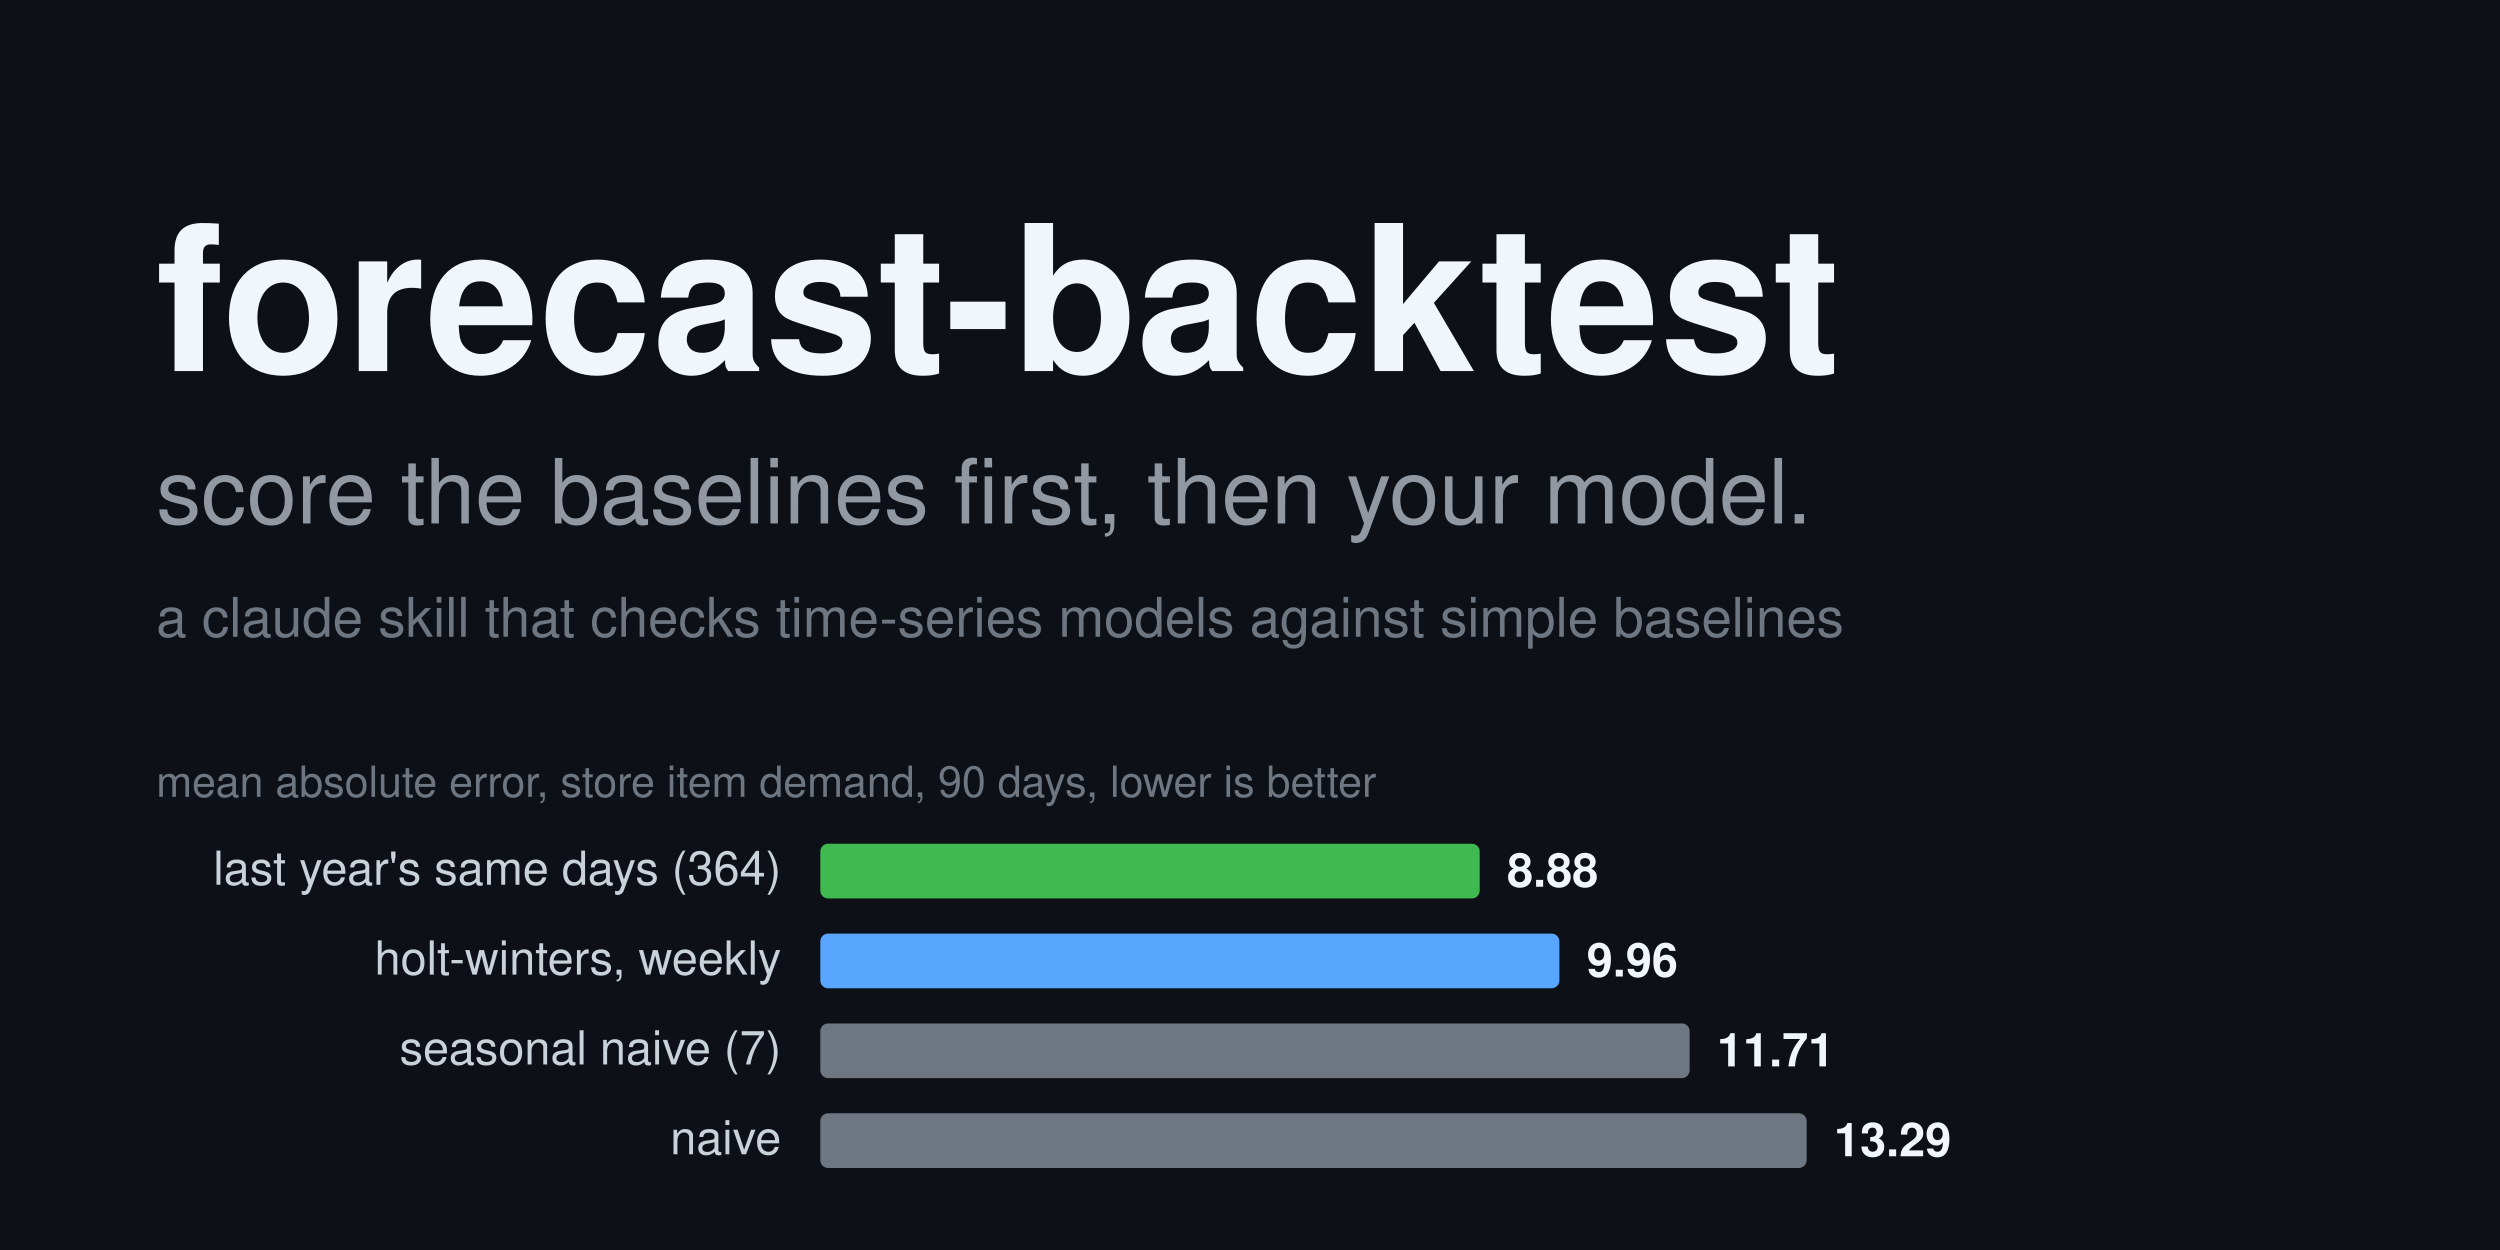
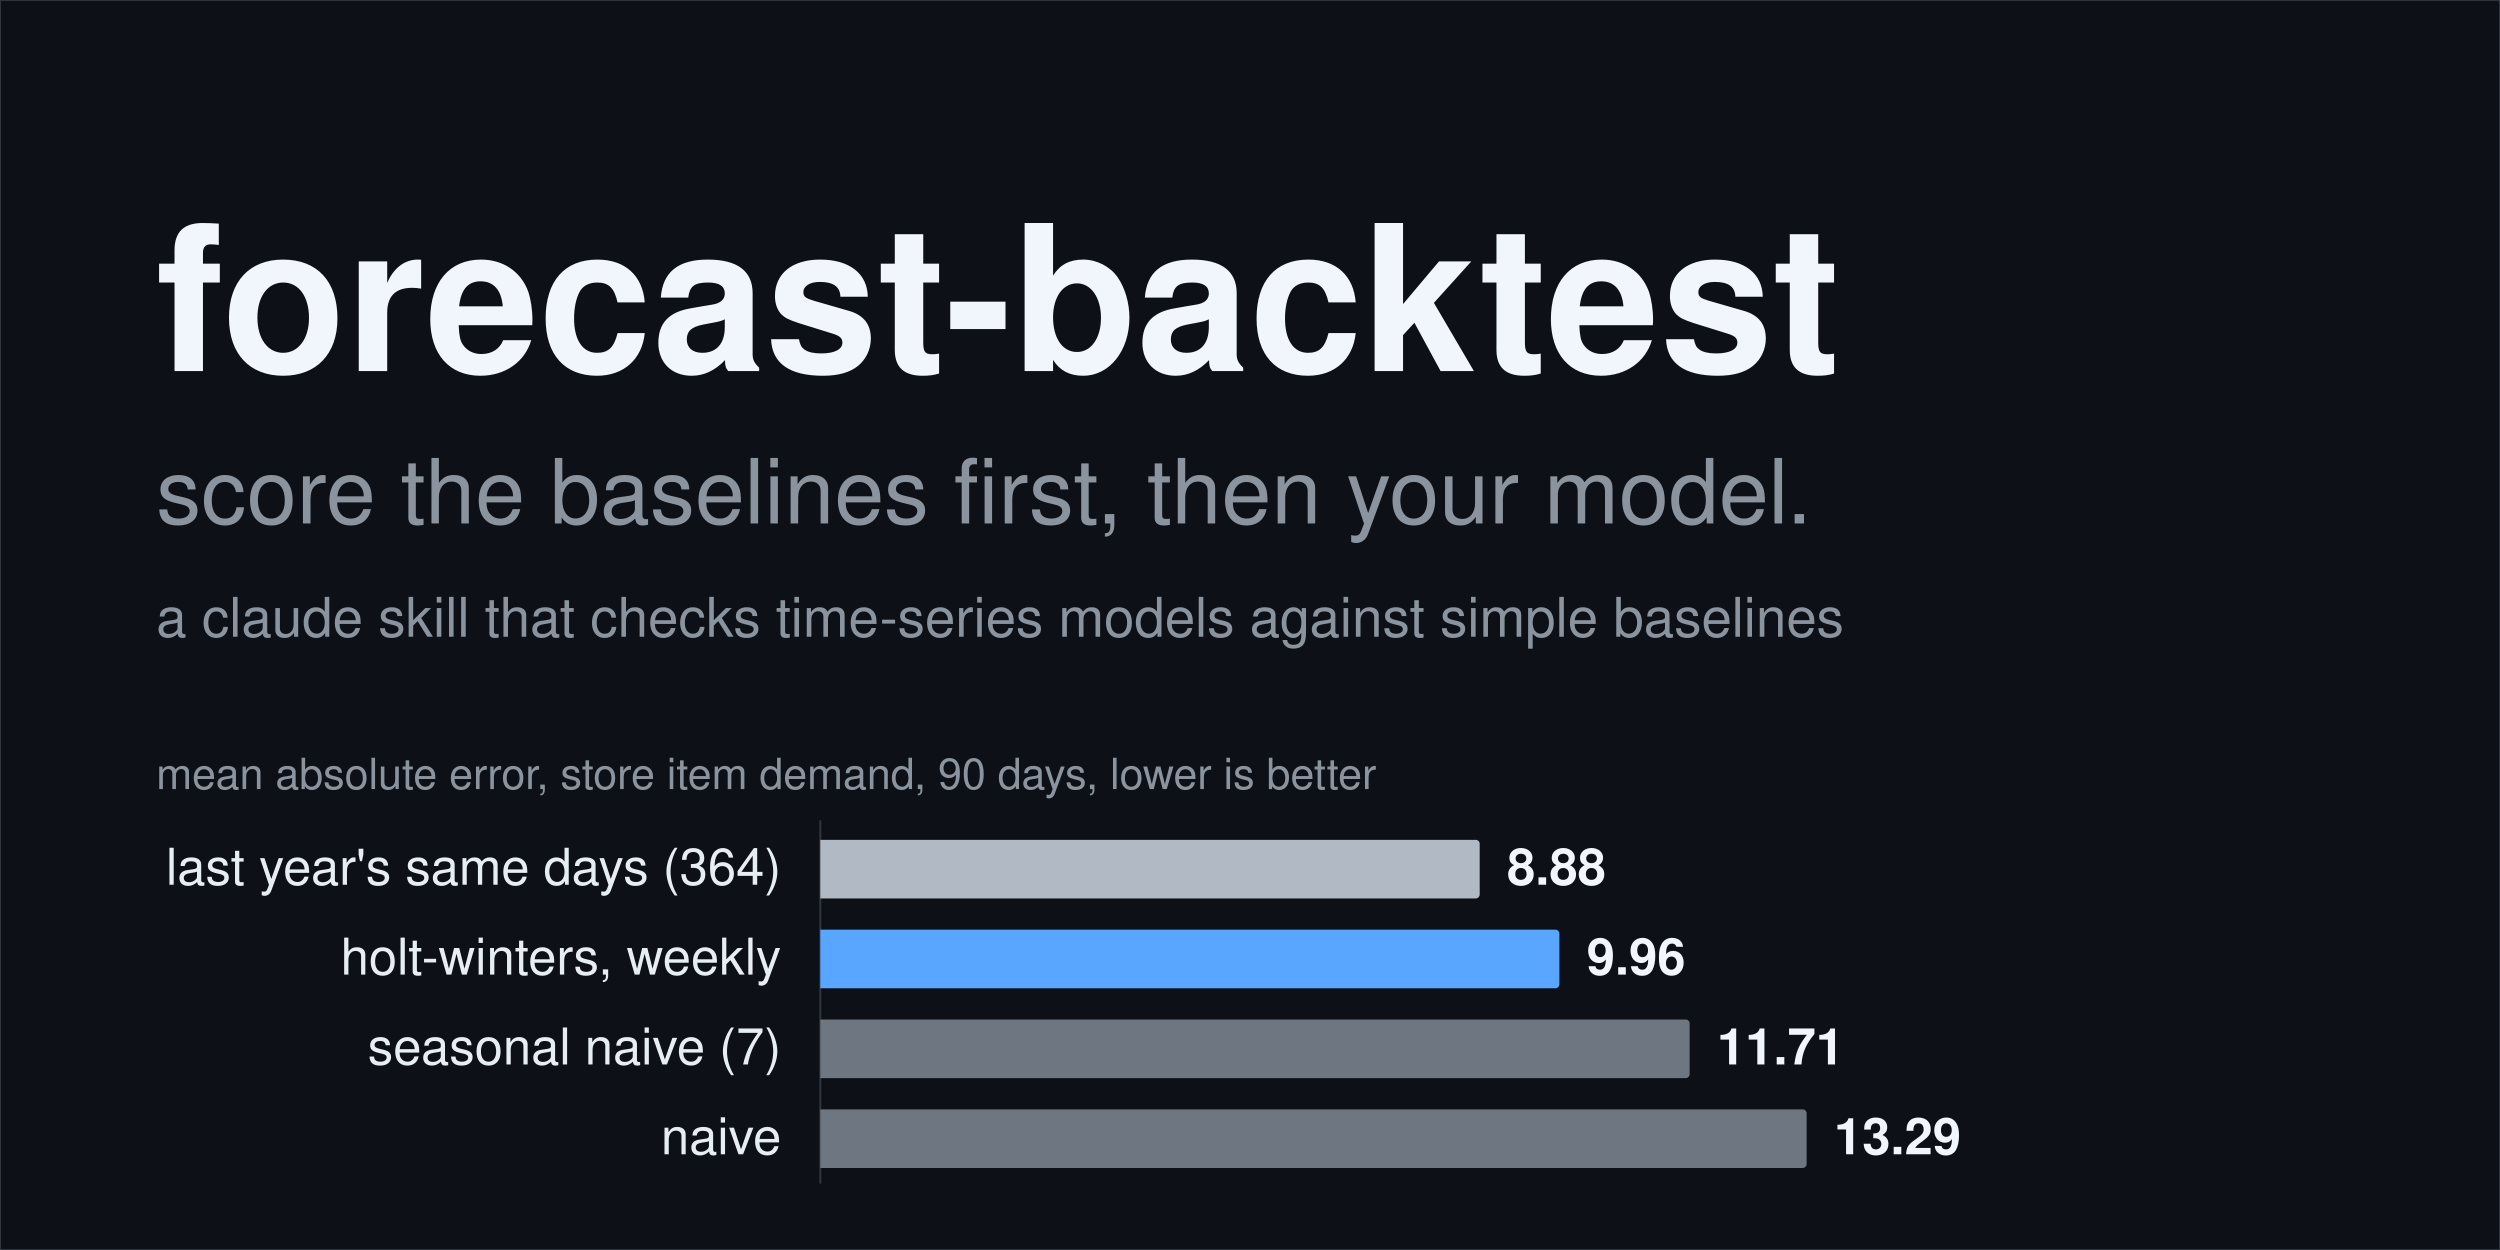
<svg xmlns="http://www.w3.org/2000/svg" width="1280" height="640" viewBox="0 0 1280 640" font-family="-apple-system, 'Segoe UI', Helvetica, Arial, sans-serif">
-   <rect width="1280" height="640" fill="#0d1117" />
-   <text x="80" y="190" font-size="104" font-weight="700" fill="#f0f6fc">forecast-backtest</text>
-   <text x="80" y="268" font-size="46" fill="#9198a1">score the baselines first, then your model.</text>
-   <text x="80" y="326" font-size="28" fill="#6e7681">a claude skill that checks time-series models against simple baselines</text>
-   <text x="80" y="408" font-size="22" fill="#6e7681">mean absolute error, store item demand, 90 days, lower is better</text>
-   <text x="400" y="453" text-anchor="end" font-size="24" fill="#c9d1d9">last year's same days (364)</text>
-   <rect x="420" y="432" width="337.6" height="28" rx="4" fill="#3fb950" />
-   <text x="771.6" y="454" font-size="24" font-weight="600" fill="#f0f6fc">8.88</text>
-   <text x="400" y="499" text-anchor="end" font-size="24" fill="#c9d1d9">holt-winters, weekly</text>
-   <rect x="420" y="478" width="378.4" height="28" rx="4" fill="#58a6ff" />
-   <text x="812.4" y="500" font-size="24" font-weight="600" fill="#f0f6fc">9.96</text>
-   <text x="400" y="545" text-anchor="end" font-size="24" fill="#c9d1d9">seasonal naive (7)</text>
-   <rect x="420" y="524" width="445.1" height="28" rx="4" fill="#6e7681" />
-   <text x="879.1" y="546" font-size="24" font-weight="600" fill="#f0f6fc">11.71</text>
-   <text x="400" y="591" text-anchor="end" font-size="24" fill="#c9d1d9">naive</text>
-   <rect x="420" y="570" width="505.0" height="28" rx="4" fill="#6e7681" />
-   <text x="939.0" y="592" font-size="24" font-weight="600" fill="#f0f6fc">13.29</text>
+   <style>.bg{fill:#0d1117;stroke:#30363d}.ink{fill:#e6edf3}.muted{fill:#8b949e}.accent{fill:#58a6ff}.strong{fill:#b1bac4}.mark{fill:#6e7681}.faint{fill:#21262d}.train{fill:#484f58}.on-accent{fill:#0d1117}.on-train{fill:#e6edf3}.line{stroke:#30363d}.axis{stroke:#6e7681}.head{fill:#6e7681}.title{fill:#f0f6fc}.num{font-variant-numeric:tabular-nums}</style>
+   <rect class="bg" x="0" y="0" width="1280" height="640" stroke="none" />
+   <text class="title" x="80" y="190" font-size="104" font-weight="700">forecast-backtest</text>
+   <text class="muted" x="80" y="268" font-size="46">score the baselines first, then your model.</text>
+   <text class="muted" x="80" y="326" font-size="28">a claude skill that checks time-series models against simple baselines</text>
+   <text class="muted" x="80" y="404" font-size="22">mean absolute error, store item demand, 90 days, lower is better</text>
+   <line class="line" x1="420" y1="420" x2="420" y2="606" stroke-width="1" />
+   <text class="ink" x="400" y="453" text-anchor="end" font-size="26">last year's same days (364)</text>
+   <path class="strong" d="M420 430H755.6a2 2 0 0 1 2 2V458a2 2 0 0 1 -2 2H420Z" />
+   <text class="title num" x="771.6" y="453" font-size="26" font-weight="600">8.88</text>
+   <text class="ink" x="400" y="499" text-anchor="end" font-size="26">holt-winters, weekly</text>
+   <path class="accent" d="M420 476H796.4a2 2 0 0 1 2 2V504a2 2 0 0 1 -2 2H420Z" />
+   <text class="title num" x="812.4" y="499" font-size="26" font-weight="600">9.96</text>
+   <text class="ink" x="400" y="545" text-anchor="end" font-size="26">seasonal naive (7)</text>
+   <path class="mark" d="M420 522H863.1a2 2 0 0 1 2 2V550a2 2 0 0 1 -2 2H420Z" />
+   <text class="title num" x="879.1" y="545" font-size="26" font-weight="600">11.71</text>
+   <text class="ink" x="400" y="591" text-anchor="end" font-size="26">naive</text>
+   <path class="mark" d="M420 568H923.0a2 2 0 0 1 2 2V596a2 2 0 0 1 -2 2H420Z" />
+   <text class="title num" x="939.0" y="591" font-size="26" font-weight="600">13.29</text>
</svg>
